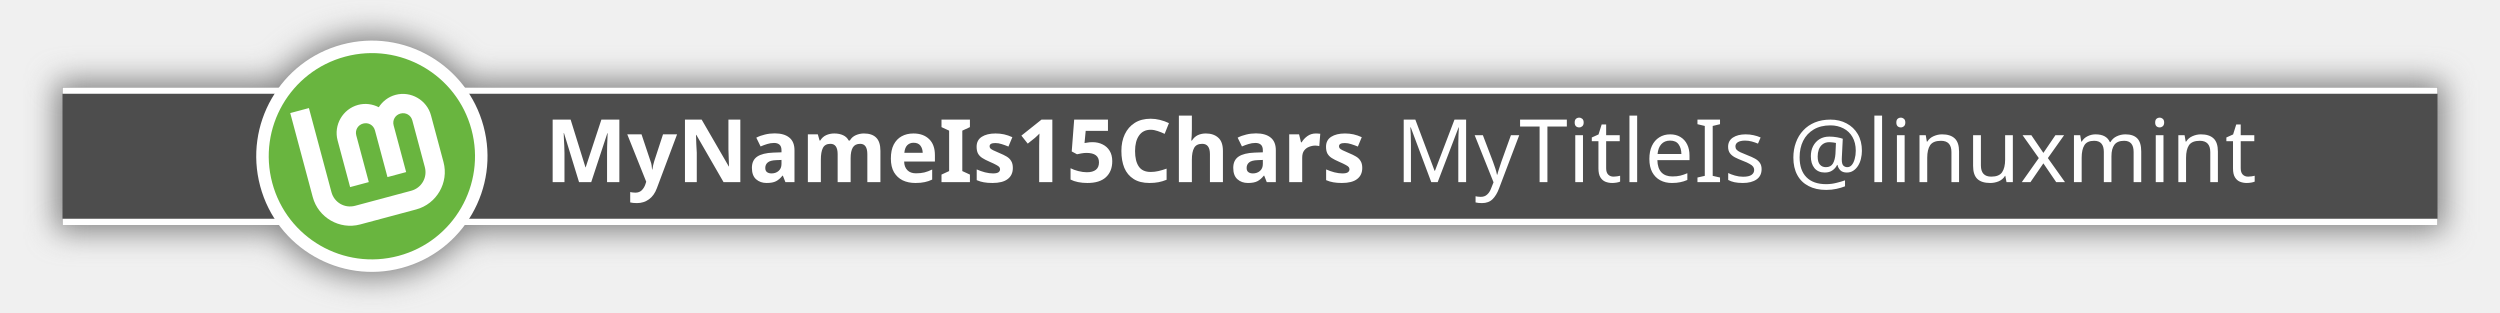
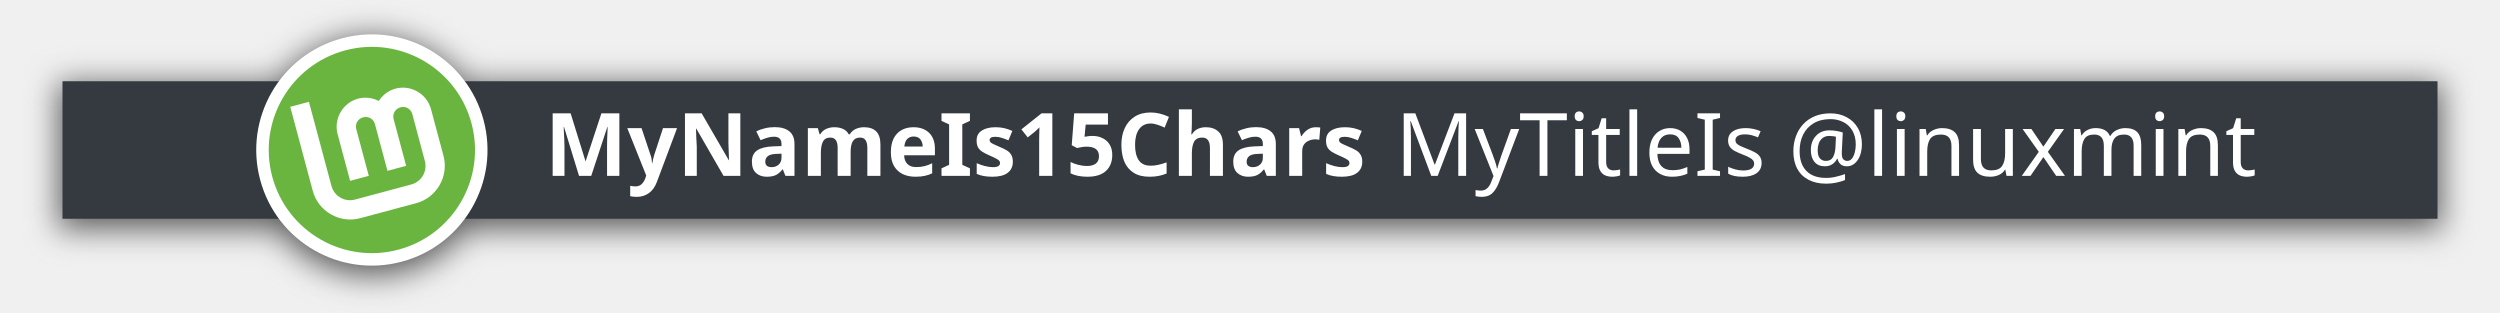
<svg xmlns="http://www.w3.org/2000/svg" width="400" height="50" viewBox="0 0 400 50" version="1.1" id="SVGRoot" xml:space="preserve">
  <defs id="defs132">
    <filter style="color-interpolation-filters:sRGB" id="filter4294" x="-0.012" y="-0.109" width="1.025" height="1.218">
      <feFlood flood-opacity="0.502" flood-color="rgb(0,0,0)" result="flood" id="feFlood4284" />
      <feComposite in="flood" in2="SourceGraphic" operator="in" result="composite1" id="feComposite4286" />
      <feGaussianBlur in="composite1" stdDeviation="2" result="blur" id="feGaussianBlur4288" />
      <feOffset dx="0" dy="0" result="offset" id="feOffset4290" />
      <feComposite in="offset" in2="offset" operator="atop" result="composite2" id="feComposite4292" />
    </filter>
    <filter style="color-interpolation-filters:sRGB" id="filter2297" x="-0.017" y="-0.179" width="1.035" height="1.358">
      <feGaussianBlur stdDeviation="2.346" id="feGaussianBlur2299" />
    </filter>
  </defs>
  <g id="layer3">
-     <path id="shadow-bar" style="display:inline;fill:#808080;fill-opacity:1;stroke-width:2;stroke-opacity:1;stroke:#808080;stroke-dasharray:none;filter:url(#filter2297)" d="M 59.939 6.506 A 18.5 18.5 0 0 0 54.711 7.131 A 18.5 18.5 0 0 0 44.676 14 L 10 14 L 10 36 L 44.68 36 A 18.5 18.5 0 0 0 64.289 42.869 A 18.5 18.5 0 0 0 74.367 36 L 390 36 L 390 14 L 74.32 14 A 18.5 18.5 0 0 0 59.939 6.506 z " />
+     <path id="shadow-bar" style="display:inline;fill:#545454;fill-opacity:1;stroke:#808080;stroke-width:2;stroke-dasharray:none;stroke-opacity:1;filter:url(#filter2297)" d="m 59.939,6.506 a 18.5,18.5 0 0 0 -5.229,0.625 A 18.5,18.5 0 0 0 44.676,14 H 10 v 22 H 44.68 A 18.5,18.5 0 0 0 64.289,42.869 18.5,18.5 0 0 0 74.367,36 H 390 v -22 H 74.32 A 18.5,18.5 0 0 0 59.939,6.506 Z" />
  </g>
  <g id="layer1" style="display:inline">
-     <rect style="fill:#4d4d4d;fill-opacity:1;stroke-width:1;stroke-opacity:0.25" id="background-bar" width="380" height="22" x="10" y="14" />
-     <path style="fill:#404040;stroke:#ffffff;stroke-width:1;stroke-dasharray:none;stroke-opacity:1" d="M 10,35.5 H 390" id="path1012" />
-     <path style="fill:#404040;stroke:#ffffff;stroke-width:1;stroke-dasharray:none;stroke-opacity:1" d="M 10,14.5 H 390" id="path1010" />
-     <g id="logo-halo" transform="rotate(-15,59.5,25)" style="display:inline">
+     <rect style="fill:#343a40;fill-opacity:1;stroke-width:1;stroke-opacity:0.25" id="background-bar" width="380" height="22" x="10" y="13" />
+     <g id="logo-halo" transform="rotate(-15,55.70212,24.5)" style="display:inline">
      <circle style="fill:#ffffff;fill-opacity:1;stroke:none;stroke-width:0;stroke-miterlimit:4;stroke-dasharray:none" id="halo" cx="59.5" cy="25" r="18.5" />
      <circle style="fill:#69b53f;fill-opacity:1;stroke:none;stroke-width:0;stroke-miterlimit:4;stroke-dasharray:none" id="background-circle" cx="59.5" cy="25" r="16.5" />
      <path style="color:#000000;fill:#ffffff;fill-opacity:1;stroke:none;stroke-width:0;stroke-dasharray:none" d="m 48.672,14.945 v 13.922 c 0,3.399 2.789,6.188 6.188,6.188 h 9.281 c 3.399,0 6.188,-2.789 6.188,-6.188 v -7.734 c 0,-2.545 -2.096,-4.641 -4.641,-4.641 -1.189,0 -2.269,0.47 -3.094,1.217 -0.825,-0.747 -1.905,-1.217 -3.094,-1.217 -2.545,0 -4.641,2.096 -4.641,4.641 v 7.734 h 3.094 v -7.734 c 0,-0.873 0.674,-1.547 1.547,-1.547 0.873,0 1.547,0.674 1.547,1.547 v 7.734 h 3.094 v -7.734 c 0,-0.873 0.674,-1.547 1.547,-1.547 0.873,0 1.547,0.674 1.547,1.547 v 7.734 c 0,1.727 -1.367,3.094 -3.094,3.094 h -9.281 c -1.727,0 -3.094,-1.367 -3.094,-3.094 V 14.945 Z" id="Lm-path" />
    </g>
  </g>
  <g id="layer2" style="display:inline">
-     <text xml:space="preserve" style="font-weight:500;font-size:14px;font-family:Ubuntu;-inkscape-font-specification:'Ubuntu Medium';opacity:1;fill:#808080;fill-opacity:1;stroke-opacity:0.25" x="87.16" y="29.137" id="name">
-       <tspan id="tspan4818" x="87.16" y="29.137" style="font-style:normal;font-variant:normal;font-weight:bold;font-stretch:normal;font-family:Ubuntu;-inkscape-font-specification:'Ubuntu Bold';fill:#ffffff;fill-opacity:1">MyNameIs15Chars</tspan>
+     <text xml:space="preserve" style="font-weight:500;font-size:14px;font-family:Ubuntu;-inkscape-font-specification:'Ubuntu Medium';opacity:1;fill:#808080;fill-opacity:1;stroke-opacity:0.25" x="87.16" y="28.137" id="name">
+       <tspan id="tspan4818" x="87.16" y="28.137" style="font-style:normal;font-variant:normal;font-weight:bold;font-stretch:normal;font-family:Ubuntu;-inkscape-font-specification:'Ubuntu Bold';fill:#ffffff;fill-opacity:1">MyNameIs15Chars</tspan>
    </text>
-     <text xml:space="preserve" style="font-style:normal;font-variant:normal;font-weight:bold;font-stretch:normal;font-size:14px;font-family:Ubuntu;-inkscape-font-specification:'Ubuntu Bold';opacity:1;fill:#ffffff;fill-opacity:1;stroke-opacity:0.25" x="379.252" y="29.137" id="function">
-       <tspan id="tspan4974" x="379.252" y="29.137" style="font-style:normal;font-variant:normal;font-weight:normal;font-stretch:normal;font-family:Ubuntu;-inkscape-font-specification:Ubuntu;text-align:end;text-anchor:end">MyTitleIs @linuxmint</tspan>
+     <text xml:space="preserve" style="font-style:normal;font-variant:normal;font-weight:bold;font-stretch:normal;font-size:14px;font-family:Ubuntu;-inkscape-font-specification:'Ubuntu Bold';opacity:1;fill:#ffffff;fill-opacity:1;stroke-opacity:0.25" x="379.252" y="28.137" id="function">
+       <tspan id="tspan4974" x="379.252" y="28.137" style="font-style:normal;font-variant:normal;font-weight:normal;font-stretch:normal;font-family:Ubuntu;-inkscape-font-specification:Ubuntu;text-align:end;text-anchor:end">MyTitleIs @linuxmint</tspan>
    </text>
  </g>
</svg>
